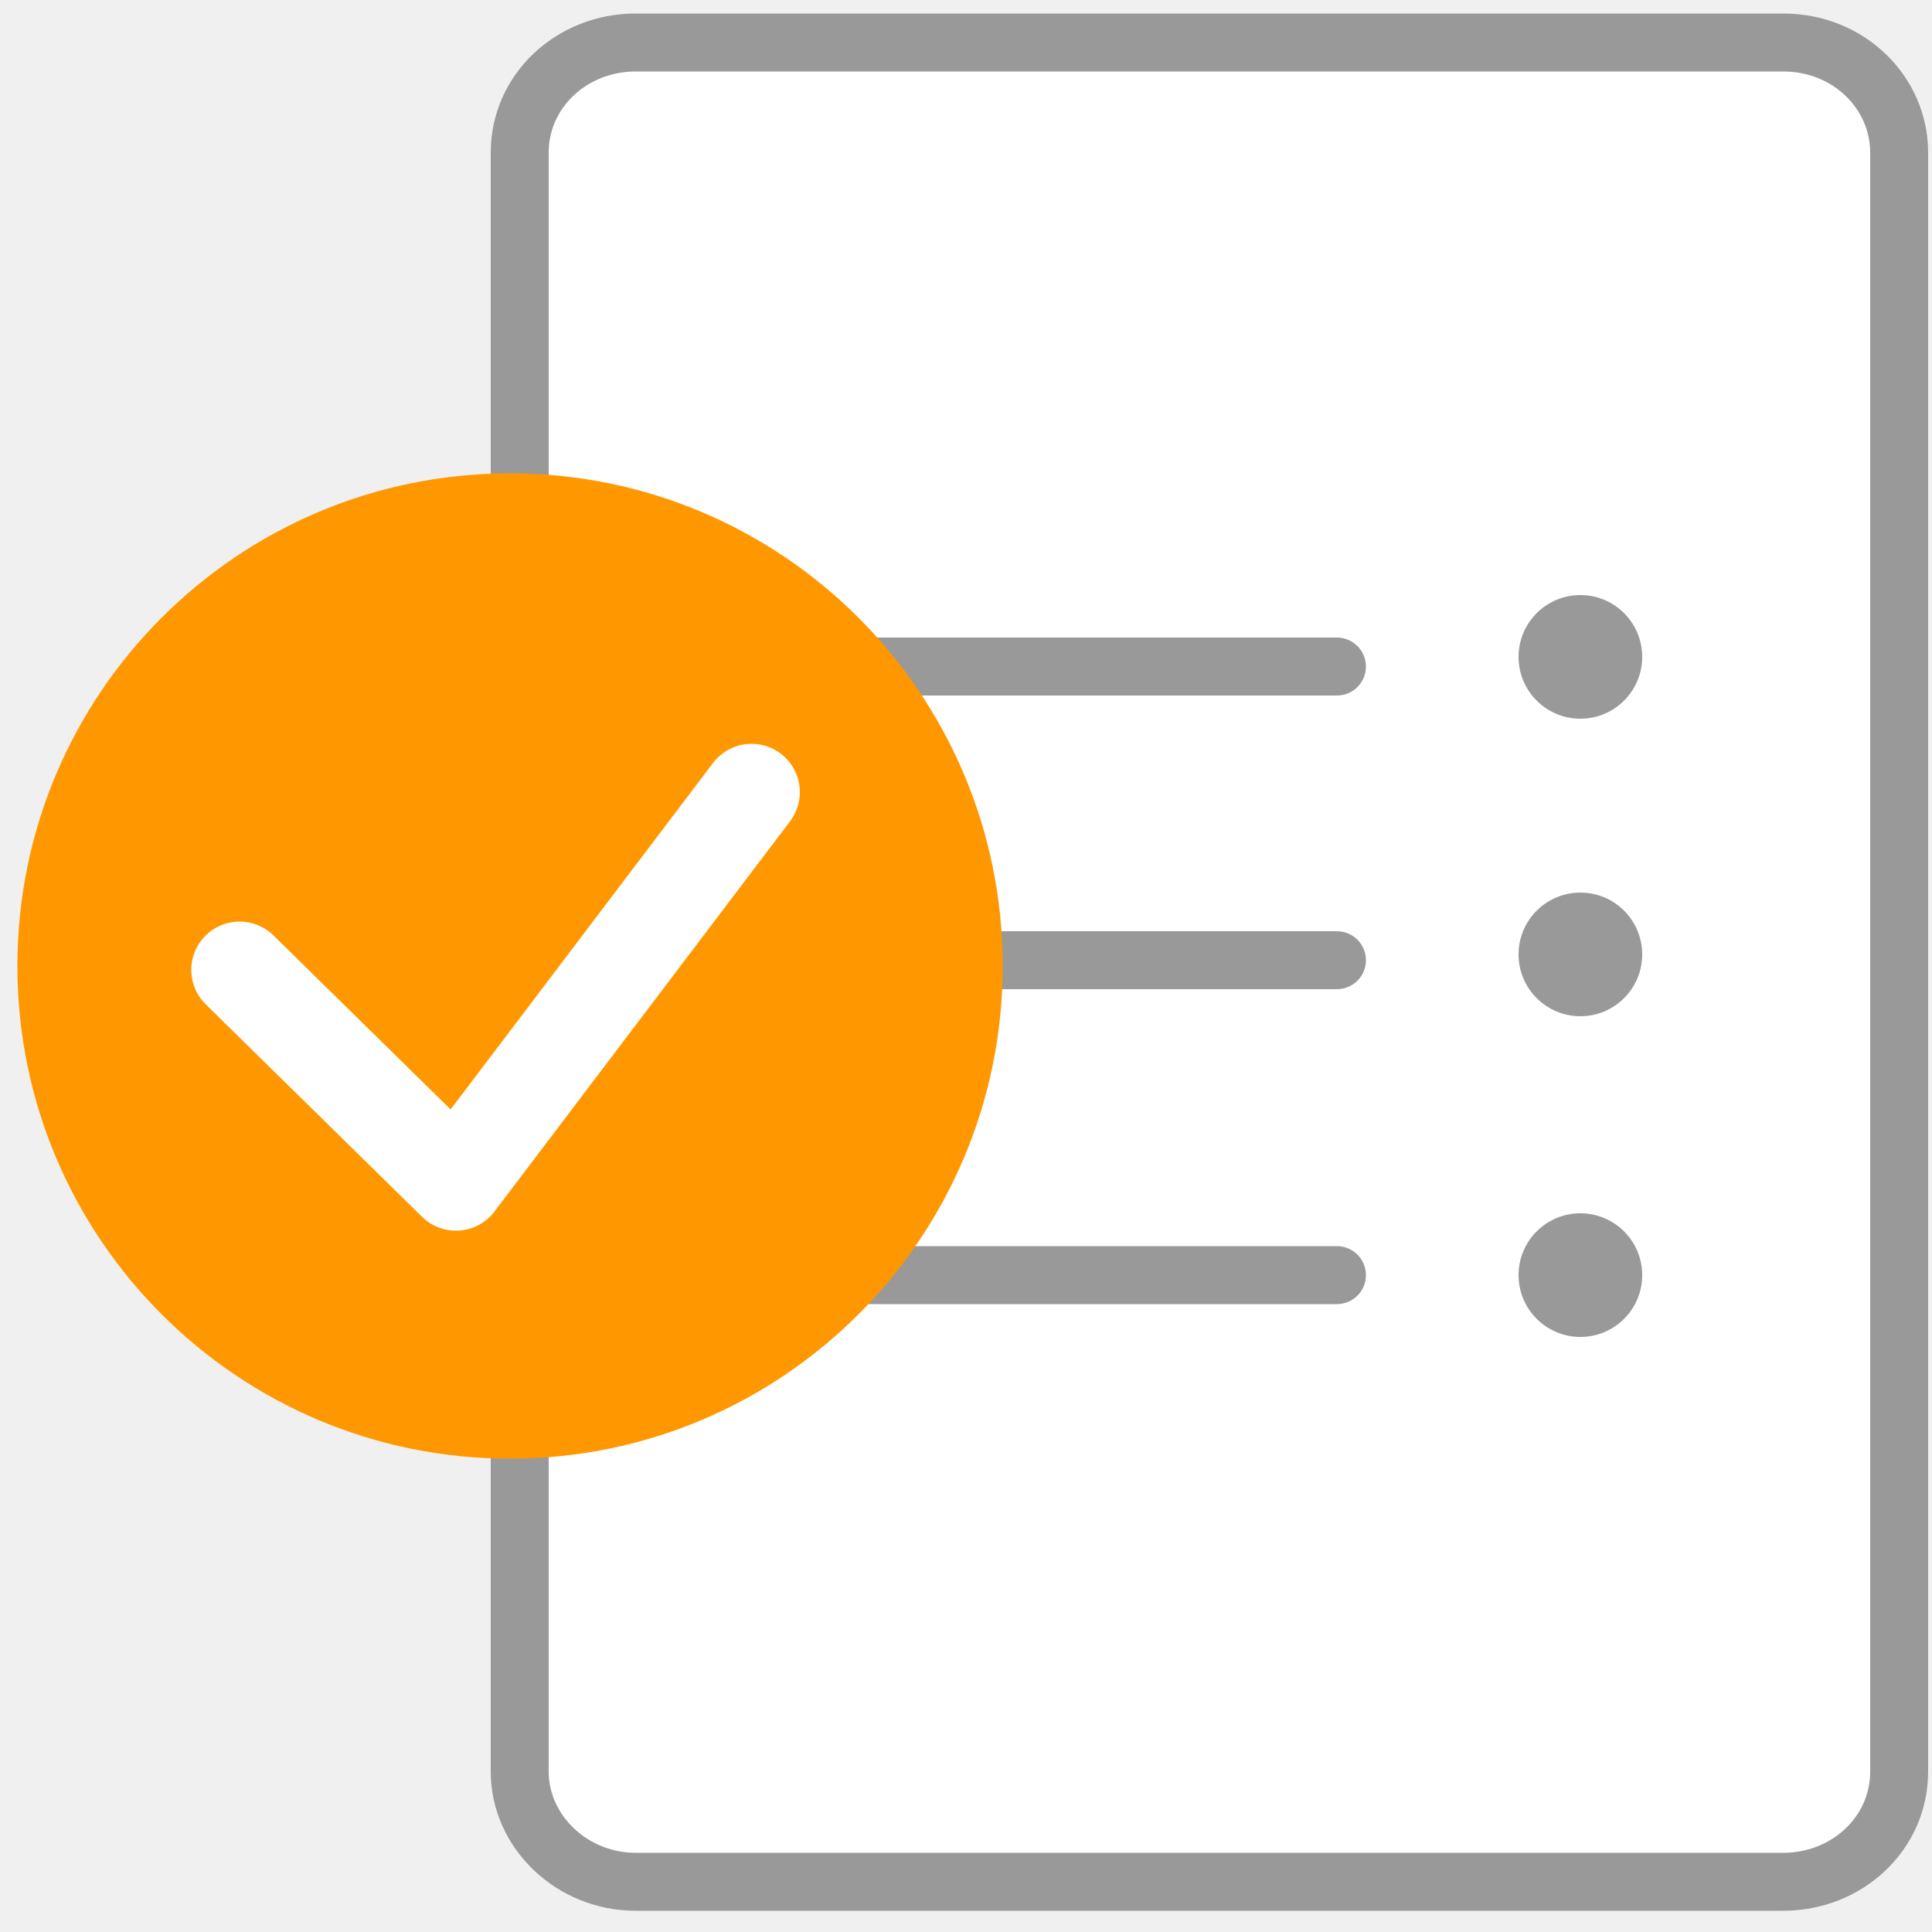
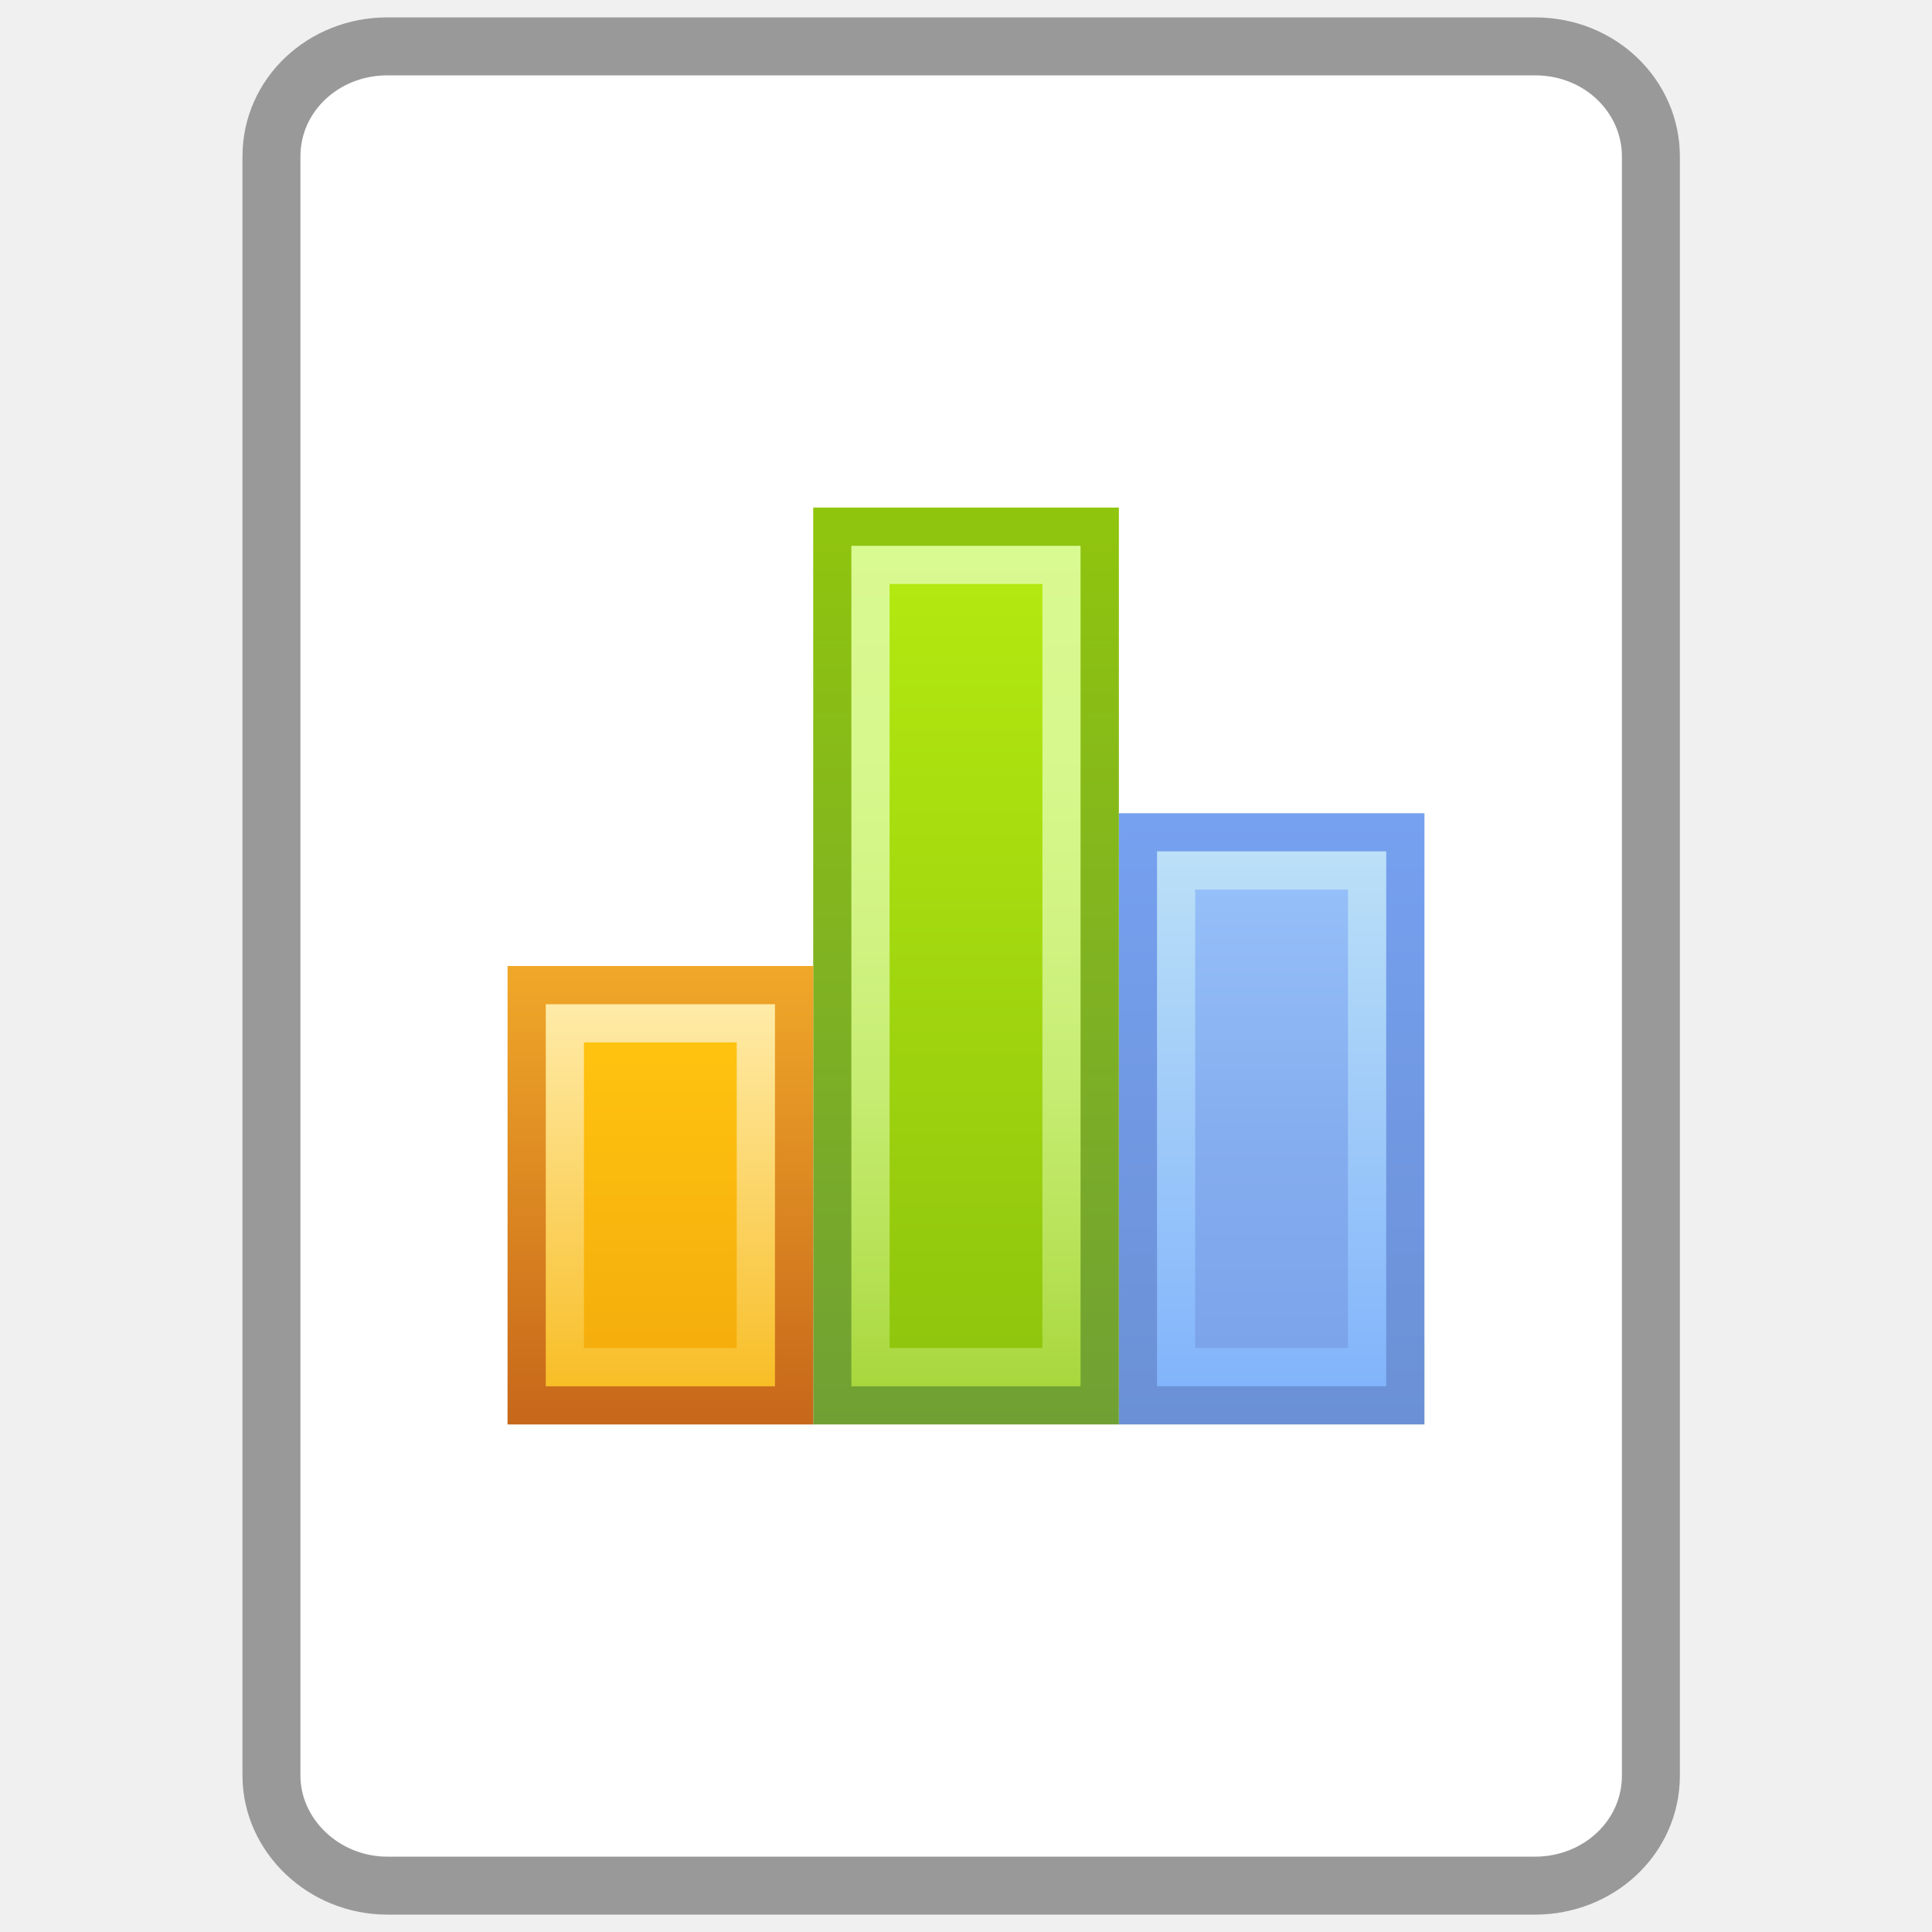
- <svg xmlns="http://www.w3.org/2000/svg" height="24px" width="24px" viewBox="0 0 100 100" enable-background="new 0 0 100 100">
-   <g stroke-miterlimit="10">
-     <g stroke="#999">
-       <g fill="#fff" stroke-linejoin="round" stroke-linecap="round" stroke-width="3">
-         <path d="m92.3 2.2c3.4 0 6 2.6 6 5.7v83.8c0 3.2-2.7 5.7-6 5.7h-59.4c-3.3 0-6-2.6-6-5.7v-83.8c0-3.2 2.7-5.7 6-5.7h59.4z" />
-         <path d="m44.1 34.5h25.1" />
-         <path d="m44.1 49.7h25.1" />
-         <path d="m44.1 66h25.1" />
-       </g>
-       <g fill="#999">
-         <circle cx="81.8" cy="66" r="2.7" />
-         <circle cx="81.8" cy="49.4" r="2.7" />
-         <circle cx="81.8" cy="34" r="2.7" />
-       </g>
-     </g>
-     <g stroke-linejoin="round" stroke-linecap="round">
-       <circle cx="26.4" cy="50" r="24" fill="#ff9800" stroke="#ff9800" stroke-width="3" />
-       <path d="m12.4 50.2l11.2 11m0 0l15.3-20.2" fill="none" stroke="#fff" stroke-width="5" />
+ <svg xmlns="http://www.w3.org/2000/svg" width="24" height="24" viewBox="0 0 24 24" preserveAspectRatio="xMinYMid meet" overflow="visible" version="1.1" id="svg75">
+   <defs id="defs79" />
+   <linearGradient id="a" gradientUnits="userSpaceOnUse" x1="20" y1="8" x2="20" y2="24" gradientTransform="matrix(0.4745763,0,0,0.4745763,6.305085,6.305085)">
+     <stop offset="0" stop-color="#76A1F0" id="stop2" />
+     <stop offset="1" stop-color="#6B90D5" id="stop4" />
+   </linearGradient>
+   <linearGradient id="b" gradientUnits="userSpaceOnUse" x1="20" y1="9" x2="20" y2="23" gradientTransform="matrix(0.4745763,0,0,0.4745763,6.305085,6.305085)">
+     <stop offset="0" stop-color="#BBE0F7" id="stop9" />
+     <stop offset="1" stop-color="#82B4FB" id="stop11" />
+   </linearGradient>
+   <linearGradient id="c" gradientUnits="userSpaceOnUse" x1="20" y1="10" x2="20" y2="22" gradientTransform="matrix(0.4745763,0,0,0.4745763,6.305085,6.305085)">
+     <stop offset="0" stop-color="#95BFF8" id="stop16" />
+     <stop offset=".557" stop-color="#84ADEF" id="stop18" />
+     <stop offset="1" stop-color="#7CA4EB" id="stop20" />
+   </linearGradient>
+   <linearGradient id="d" gradientUnits="userSpaceOnUse" x1="11.999" x2="11.999" y2="24" gradientTransform="matrix(0.4745763,0,0,0.4745763,6.305085,6.305085)">
+     <stop offset="0" stop-color="#90C50E" id="stop25" />
+     <stop offset="1" stop-color="#70A034" id="stop27" />
+   </linearGradient>
+   <linearGradient id="e" gradientUnits="userSpaceOnUse" x1="11.999" y1="1" x2="11.999" y2="23" gradientTransform="matrix(0.4745763,0,0,0.4745763,6.305085,6.305085)">
+     <stop offset="0" stop-color="#D9F991" id="stop32" />
+     <stop offset=".239" stop-color="#D7F88D" id="stop34" />
+     <stop offset=".45" stop-color="#D1F383" id="stop36" />
+     <stop offset=".651" stop-color="#C6EC71" id="stop38" />
+     <stop offset=".844" stop-color="#B7E257" id="stop40" />
+     <stop offset="1" stop-color="#A8D73D" id="stop42" />
+   </linearGradient>
+   <linearGradient id="f" gradientUnits="userSpaceOnUse" x1="11.999" y1="2" x2="11.999" y2="22" gradientTransform="matrix(0.4745763,0,0,0.4745763,6.305085,6.305085)">
+     <stop offset="0" stop-color="#B3E810" id="stop47" />
+     <stop offset="1" stop-color="#90C60D" id="stop49" />
+   </linearGradient>
+   <linearGradient id="g" gradientUnits="userSpaceOnUse" x1="4" y1="12" x2="4" y2="24" gradientTransform="matrix(0.4745763,0,0,0.4745763,6.305085,6.305085)">
+     <stop offset="0" stop-color="#F0A829" id="stop54" />
+     <stop offset="1" stop-color="#C7671A" id="stop56" />
+   </linearGradient>
+   <linearGradient id="h" gradientUnits="userSpaceOnUse" x1="4" y1="13" x2="4" y2="23" gradientTransform="matrix(0.4745763,0,0,0.4745763,6.305085,6.305085)">
+     <stop offset="0" stop-color="#FFEBA8" id="stop61" />
+     <stop offset="1" stop-color="#F8BE27" id="stop63" />
+   </linearGradient>
+   <linearGradient id="i" gradientUnits="userSpaceOnUse" x1="4" y1="14" x2="4" y2="22" gradientTransform="matrix(0.4745763,0,0,0.4745763,6.305085,6.305085)">
+     <stop offset="0" stop-color="#FFC30F" id="stop68" />
+     <stop offset="1" stop-color="#F5AE0D" id="stop70" />
+   </linearGradient>
+   <g id="g1134" transform="matrix(0.24,0,0,0.24,-3.084,0.048)">
+     <g id="g1100" stroke-miterlimit="10" style="stroke:#999999;stroke-width:3;stroke-linecap:round;stroke-linejoin:round;stroke-miterlimit:10">
+       <path id="path1096" d="m 92.3,2.2 c 3.4,0 6,2.6 6,5.7 v 83.8 c 0,3.2 -2.7,5.7 -6,5.7 H 32.9 c -3.3,0 -6,-2.6 -6,-5.7 V 7.9 c 0,-3.2 2.7,-5.7 6,-5.7 z" style="fill:#ffffff" />
    </g>
  </g>
+   <path d="m 13.898,10.102 h 3.797 v 7.593 h -3.797 z" id="path7" style="fill:url(#a);stroke-width:0.475" />
+   <path d="m 14.373,10.576 h 2.847 v 6.644 h -2.847 z" id="path14" style="fill:url(#b);stroke-width:0.475" />
+   <path d="m 14.847,11.051 h 1.898 v 5.695 h -1.898 z" id="path23" style="fill:url(#c);stroke-width:0.475" />
+   <path d="m 10.102,6.305 h 3.797 V 17.695 h -3.797 z" id="path30" style="fill:url(#d);stroke-width:0.475" />
+   <path d="m 10.576,6.78 h 2.847 v 10.441 h -2.847 z" id="path45" style="fill:url(#e);stroke-width:0.475" />
+   <path d="m 11.051,7.254 h 1.898 v 9.492 h -1.898 z" id="path52" style="fill:url(#f);stroke-width:0.475" />
+   <path d="m 6.305,12 h 3.797 v 5.695 H 6.305 Z" id="path59" style="fill:url(#g);stroke-width:0.475" />
+   <path d="m 6.78,12.475 h 2.847 v 4.746 H 6.78 Z" id="path66" style="fill:url(#h);stroke-width:0.475" />
+   <path d="m 7.254,12.949 h 1.898 v 3.797 H 7.254 Z" id="path73" style="fill:url(#i);stroke-width:0.475" />
</svg>
